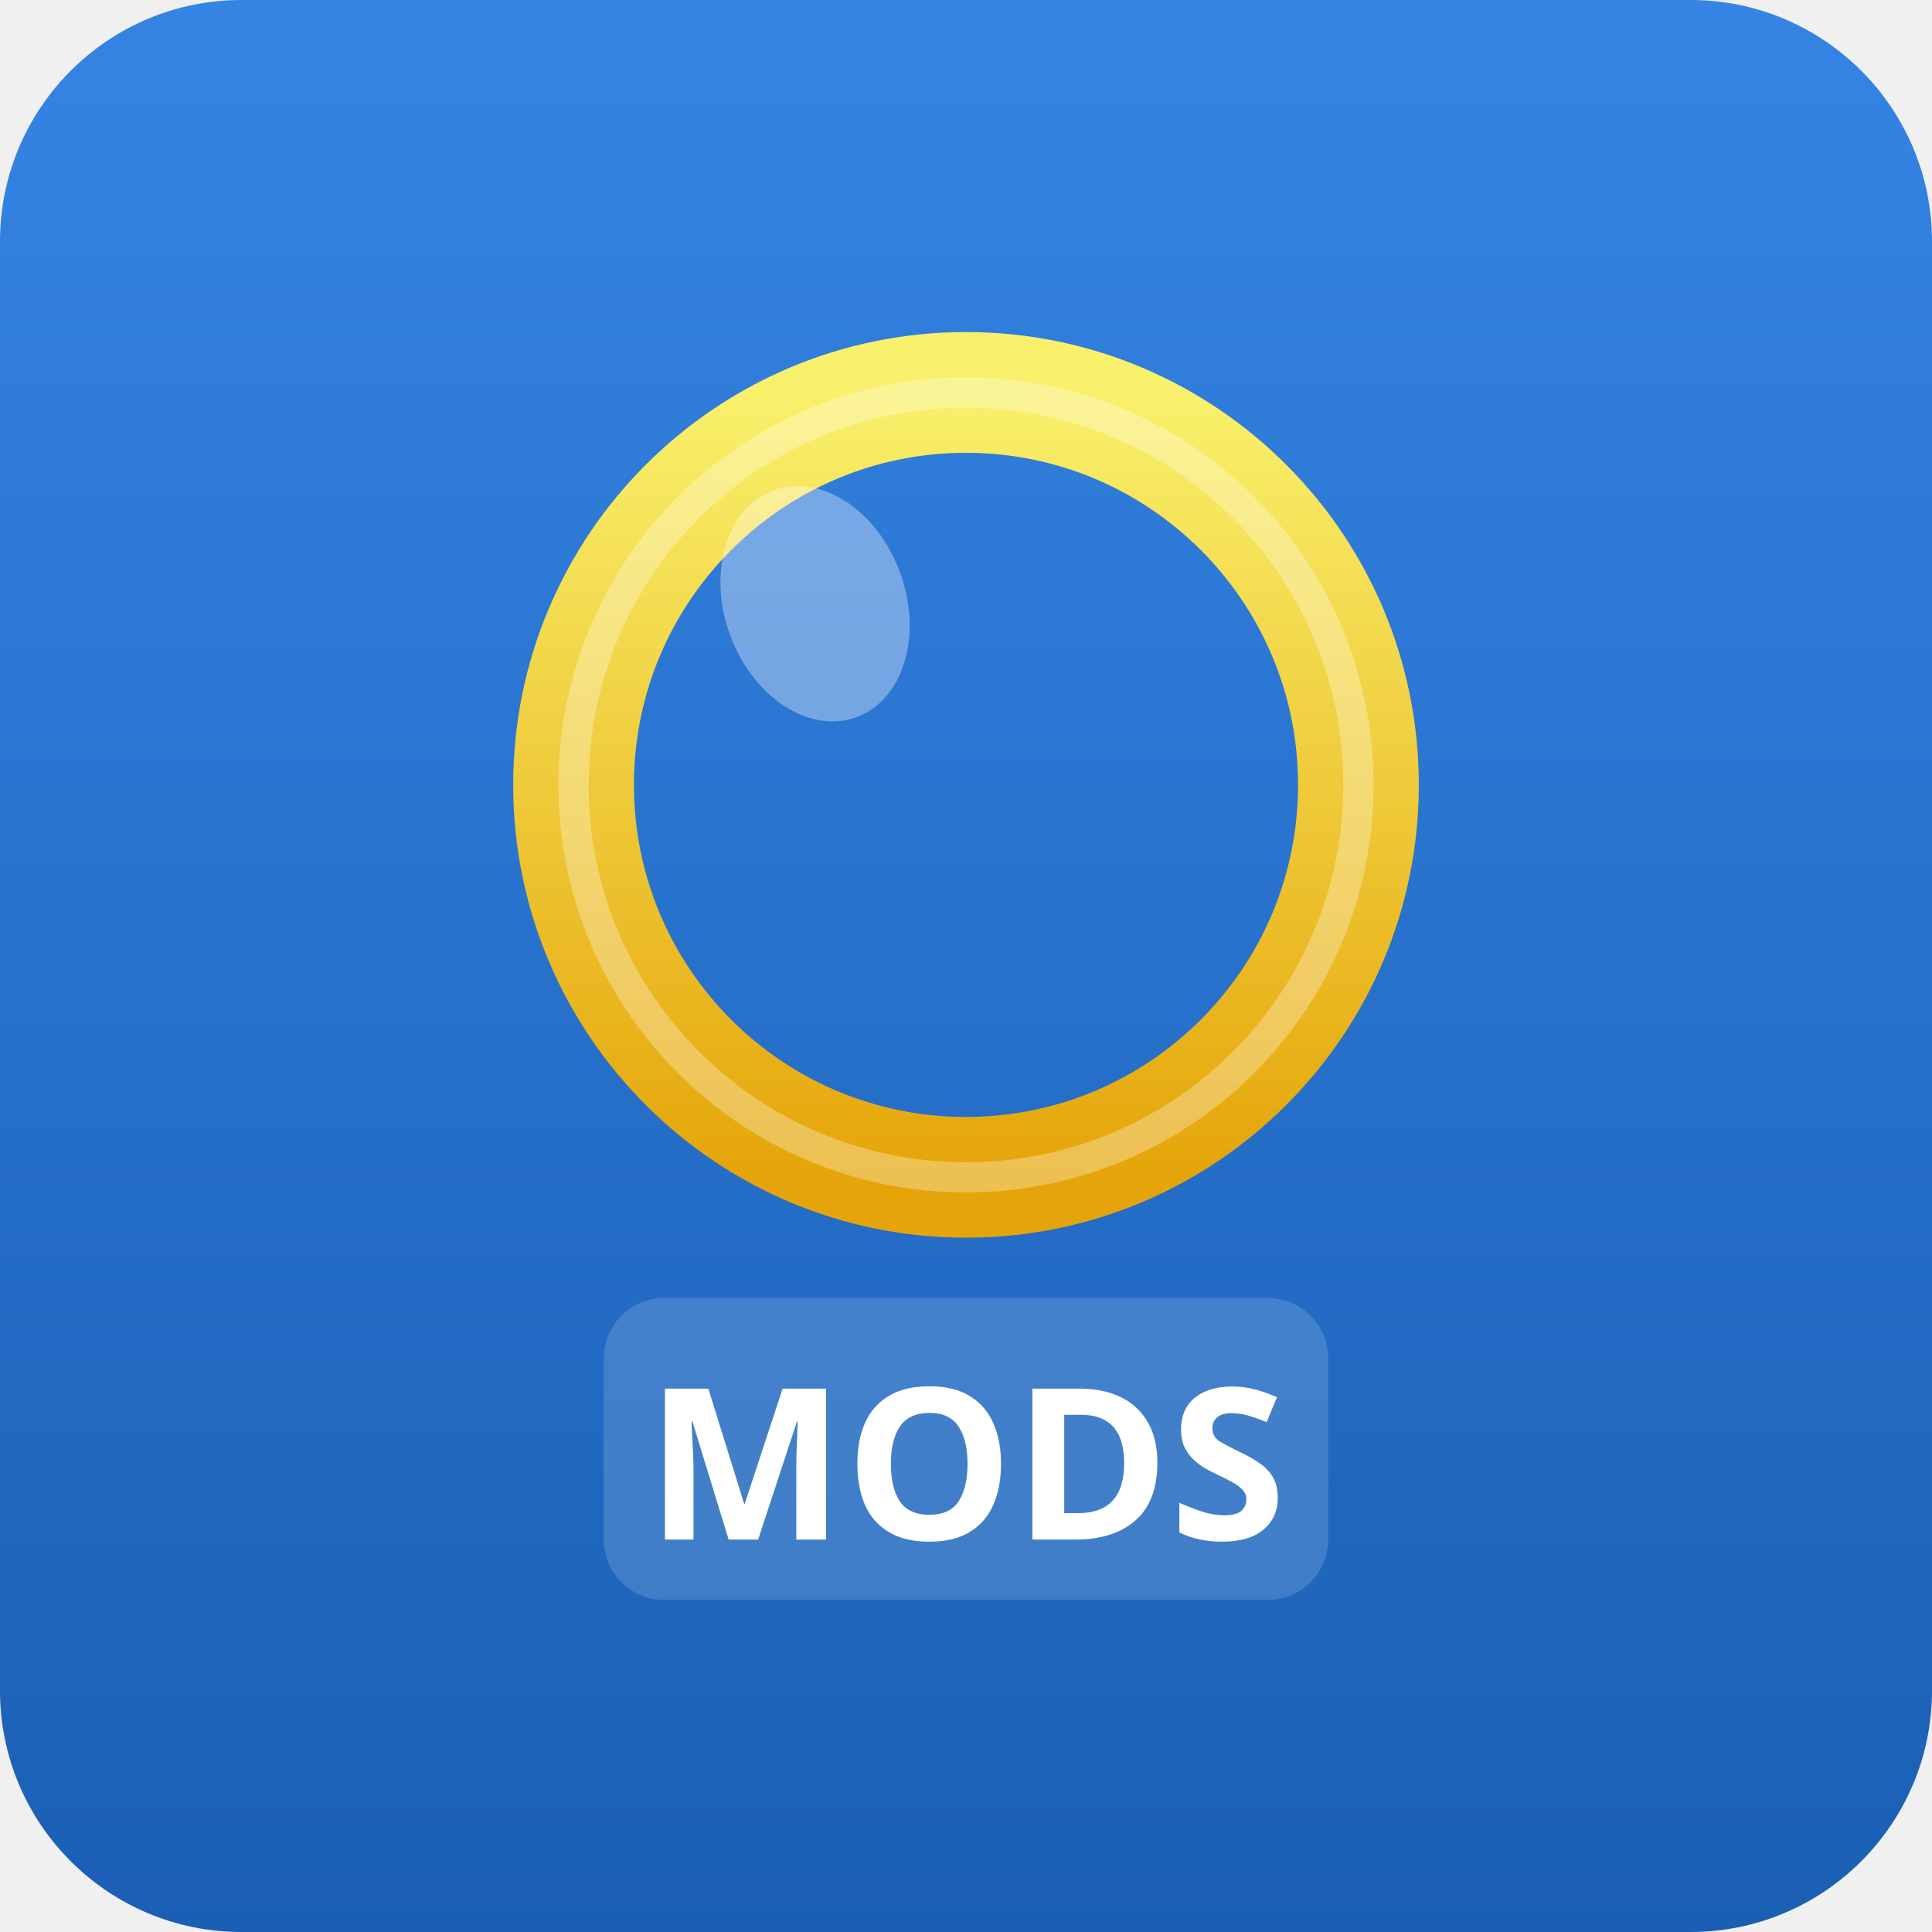
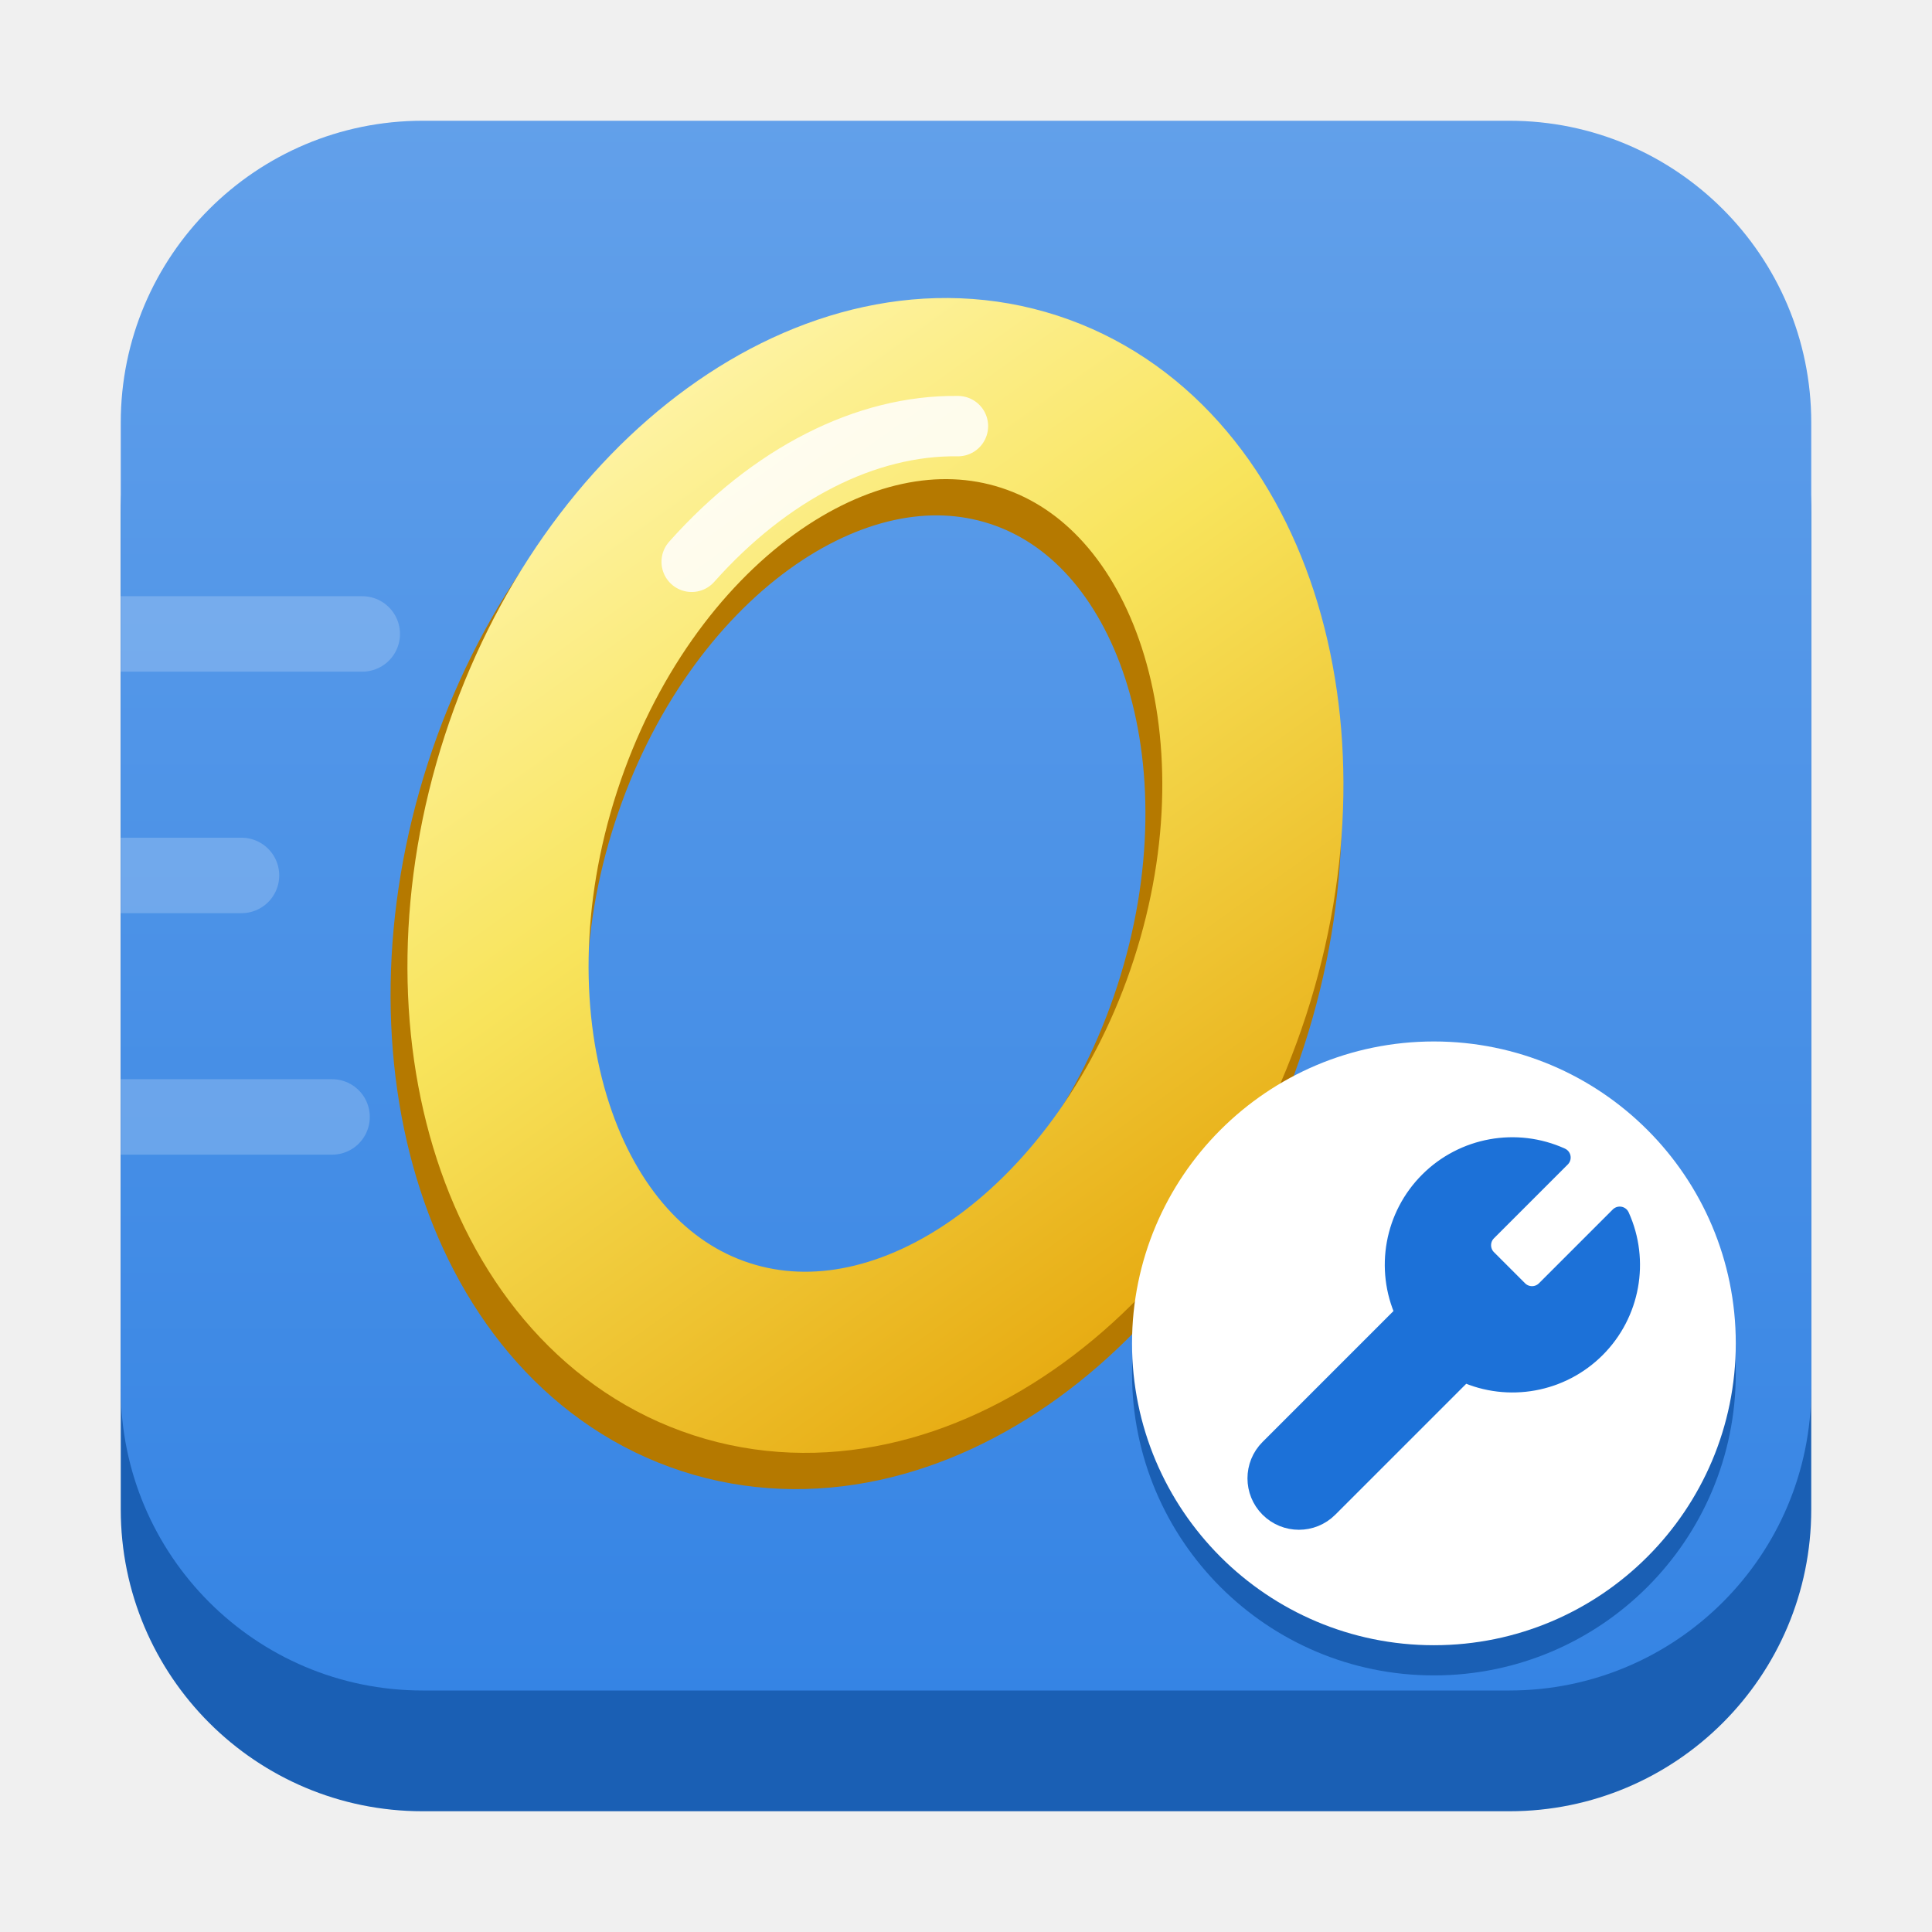
- <svg xmlns="http://www.w3.org/2000/svg" viewBox="0 0 128 128" width="128" height="128">
+ <svg xmlns="http://www.w3.org/2000/svg" width="128" height="128" viewBox="0 0 128 128">
  <defs>
-     <linearGradient id="bg" x1="0" y1="0" x2="0" y2="1">
-       <stop offset="0%" stop-color="#3584e4" />
-       <stop offset="100%" stop-color="#1a5fb4" />
+     <linearGradient id="face" x1="0" y1="0" x2="0" y2="1">
+       <stop offset="0" stop-color="#62a0ea" />
+       <stop offset="1" stop-color="#3584e4" />
    </linearGradient>
-     <linearGradient id="ring" x1="0" y1="0" x2="0" y2="1">
-       <stop offset="0%" stop-color="#f9f06b" />
-       <stop offset="100%" stop-color="#e5a50a" />
+     <linearGradient id="gold" x1="0" y1="0" x2="1" y2="1">
+       <stop offset="0" stop-color="#fff6b0" />
+       <stop offset="0.4" stop-color="#f8e45c" />
+       <stop offset="1" stop-color="#e5a50a" />
    </linearGradient>
+     <clipPath id="faceClip">
+       <rect x="8" y="8" width="112" height="104" rx="20" />
+     </clipPath>
  </defs>
-   <rect width="128" height="128" rx="16" fill="url(#bg)" />
-   <circle cx="64" cy="52" r="26" fill="none" stroke="url(#ring)" stroke-width="8" />
-   <circle cx="64" cy="52" r="26" fill="none" stroke="white" stroke-width="2" opacity="0.3" />
-   <ellipse cx="54" cy="40" rx="6" ry="8" fill="white" opacity="0.35" transform="rotate(-20 54 40)" />
-   <g transform="translate(64, 96)" fill="white">
-     <rect x="-24" y="-10" width="48" height="20" rx="4" fill="white" opacity="0.15" />
-     <text x="0" y="6" text-anchor="middle" font-family="sans-serif" font-size="14" font-weight="bold" fill="white">MODS</text>
+   <rect x="8" y="14" width="112" height="106" rx="20" fill="#1a5fb4" />
+   <rect x="8" y="8" width="112" height="104" rx="20" fill="url(#face)" />
+   <g clip-path="url(#faceClip)" stroke="#fff" stroke-linecap="round" stroke-width="5" opacity="0.2">
+     <path d="M-4 42h28" />
+     <path d="M-4 58h20" />
+     <path d="M-4 74h26" />
+   </g>
+   <g transform="rotate(18 58 58) translate(-4 0)">
+     <ellipse cx="62" cy="60" rx="24" ry="33" fill="none" stroke="#b57900" stroke-width="13" />
+     <ellipse cx="62" cy="58" rx="24" ry="33" fill="none" stroke="url(#gold)" stroke-width="12" />
+     <path d="M44 42a22 31 0 0 1 14-14" fill="none" stroke="#fff" stroke-width="4" stroke-linecap="round" opacity="0.85" />
+   </g>
+   <circle cx="95" cy="91" r="20" fill="#1a5fb4" />
+   <circle cx="95" cy="89" r="20" fill="#fff" />
+   <g transform="translate(79.4 73.4) scale(1.3)" fill="#1c71d8" stroke="#1c71d8" stroke-width="1" stroke-linejoin="round">
+     <path d="M14.7 6.3a1 1 0 0 0 0 1.4l1.6 1.6a1 1 0 0 0 1.4 0l3.77-3.77a6 6 0 0 1-7.94 7.94l-6.91 6.91a2.12 2.12 0 0 1-3-3l6.91-6.91a6 6 0 0 1 7.94-7.94l-3.76 3.76z" />
  </g>
</svg>
